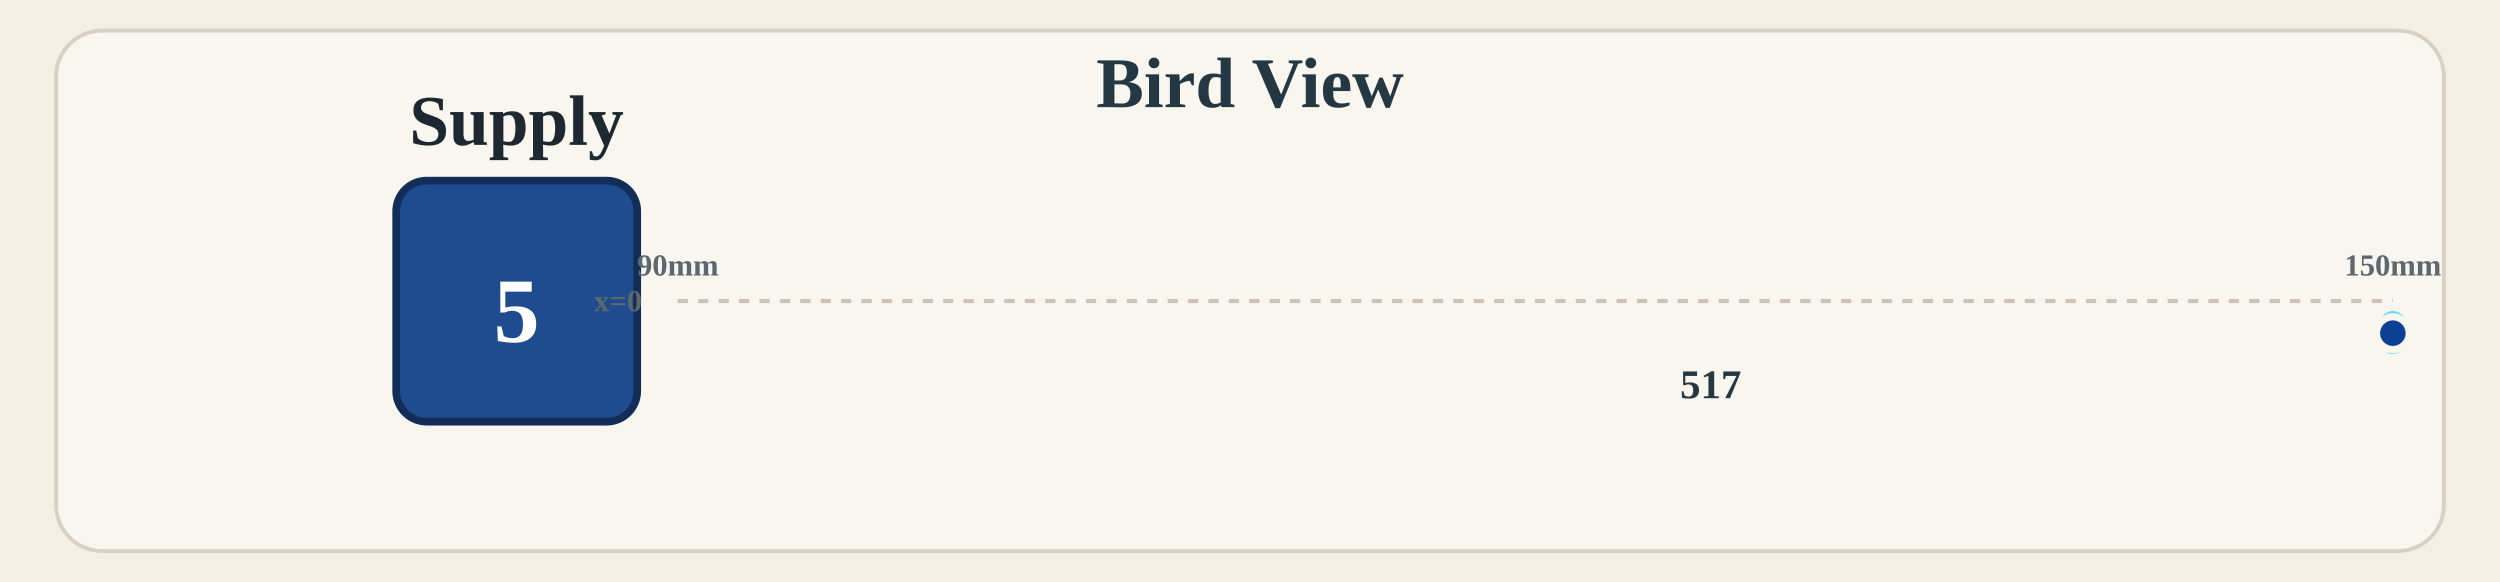
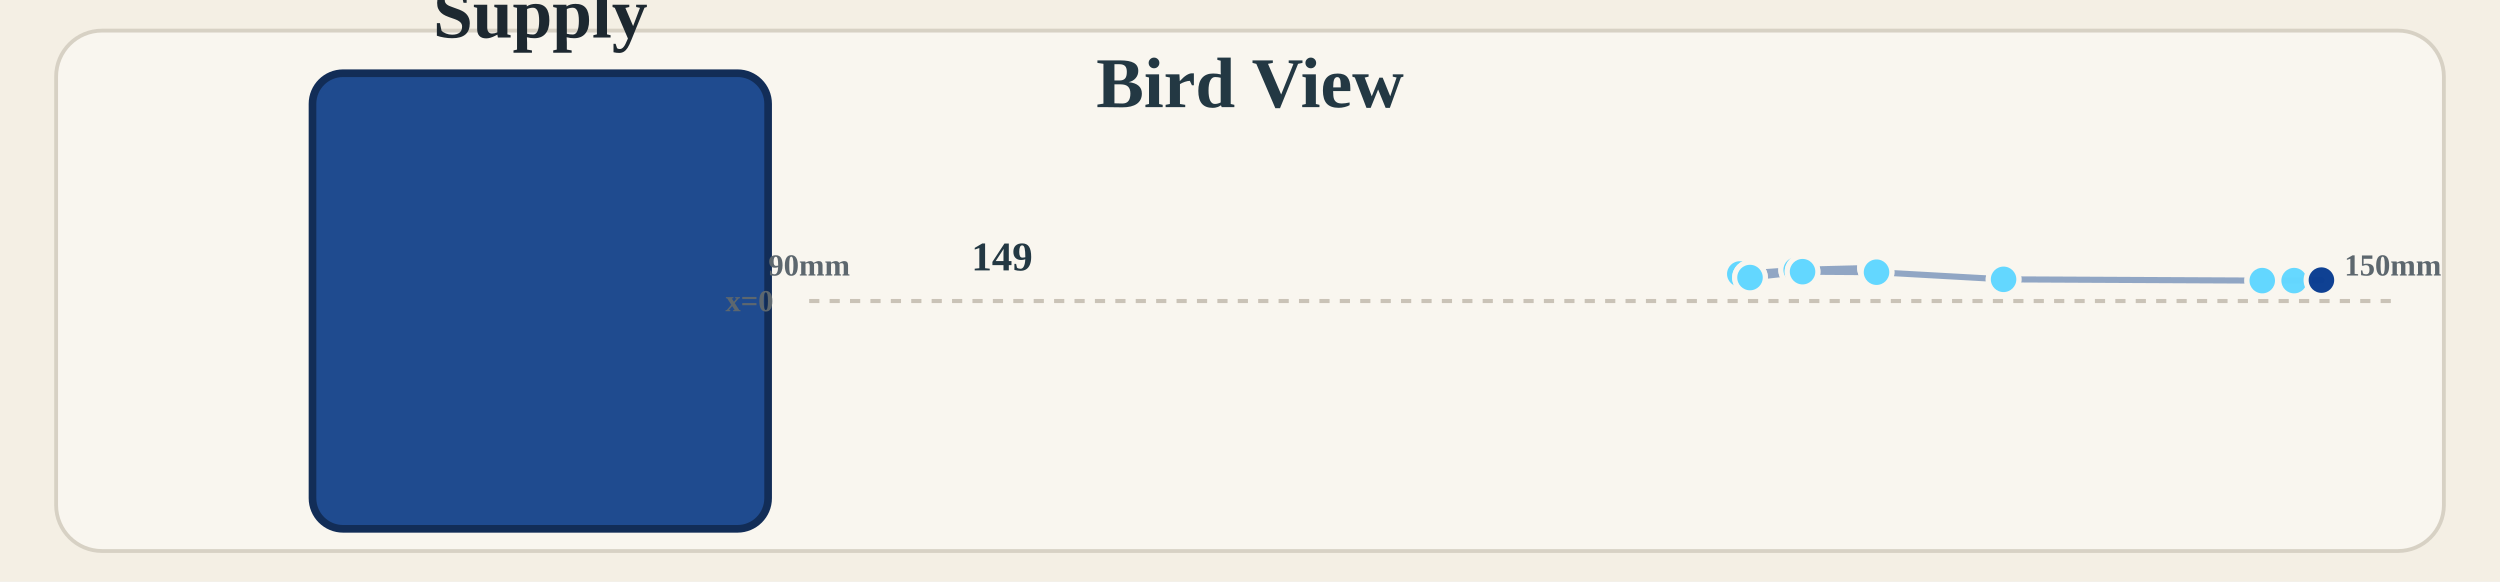
<svg xmlns="http://www.w3.org/2000/svg" width="980" height="228" viewBox="0 0 980 228">
  <rect width="100%" height="100%" fill="#f4efe4" />
  <rect x="22" y="12" width="936" height="204" rx="18" fill="#f9f6ef" stroke="#d7d1c4" stroke-width="1.5" />
  <text x="490.0" y="42.0" text-anchor="middle" font-size="28" font-weight="900" fill="#233843">Bird View</text>
-   <rect x="155.3" y="70.8" width="94.5" height="94.5" fill="#1f4b8f" stroke="#122d57" stroke-width="3" rx="12.0" />
-   <text x="202.5" y="56.8" text-anchor="middle" font-size="28" font-weight="600" fill="#1d2830">Supply</text>
-   <text x="202.5" y="134.0" text-anchor="middle" font-size="36.0" font-weight="700" fill="#ffffff">5</text>
-   <line x1="265.7" y1="118.0" x2="938.0" y2="118.0" stroke="#b7aea0" stroke-width="1.6" stroke-dasharray="4 4" opacity="0.7" />
-   <text x="265.7" y="108.0" text-anchor="middle" font-size="12" font-weight="600" fill="#5d676e">90mm</text>
+   <rect x="122.5" y="28.7" width="178.6" height="178.6" fill="#1f4b8f" stroke="#122d57" stroke-width="3" rx="12.0" />
+   <text x="211.8" y="14.7" text-anchor="middle" font-size="28" font-weight="600" fill="#1d2830">Supply</text>
+   <line x1="317.2" y1="118.0" x2="938.0" y2="118.0" stroke="#b7aea0" stroke-width="1.6" stroke-dasharray="4 4" opacity="0.7" />
+   <text x="317.2" y="108.0" text-anchor="middle" font-size="12" font-weight="600" fill="#5d676e">90mm</text>
  <text x="938.0" y="108.0" text-anchor="middle" font-size="12" font-weight="600" fill="#5d676e">150mm</text>
-   <text x="251.7" y="122.0" text-anchor="end" font-size="12" font-weight="700" fill="#5d676e">x=0</text>
-   <circle class="step-history-dot" data-trend="unknown" cx="938.0" cy="132.8" r="6.0" fill="#63d7ff" fill-opacity="0.98" stroke="#f9f6ef" stroke-width="2" />
-   <circle class="step-history-dot" data-trend="further" cx="938.0" cy="133.8" r="6.0" fill="#63d7ff" fill-opacity="0.98" stroke="#f9f6ef" stroke-width="2" />
-   <circle class="step-history-dot" data-trend="closer" cx="938.0" cy="129.7" r="6.0" fill="#63d7ff" fill-opacity="0.98" stroke="#f9f6ef" stroke-width="2" />
-   <circle class="step-history-dot" data-trend="closer" cx="938.0" cy="128.4" r="6.0" fill="#63d7ff" fill-opacity="0.98" stroke="#f9f6ef" stroke-width="2" />
-   <circle class="step-history-dot" data-trend="further" cx="938.0" cy="131.1" r="6.0" fill="#63d7ff" fill-opacity="0.98" stroke="#f9f6ef" stroke-width="2" />
-   <circle class="step-history-dot" data-trend="closer" cx="938.0" cy="130.4" r="6.0" fill="#63d7ff" fill-opacity="0.98" stroke="#f9f6ef" stroke-width="2" />
-   <circle class="step-history-dot" data-trend="further" cx="938.0" cy="131.0" r="6.0" fill="#63d7ff" fill-opacity="0.98" stroke="#f9f6ef" stroke-width="2" />
-   <circle class="step-history-dot" data-trend="closer" cx="938.0" cy="129.6" r="6.0" fill="#63d7ff" fill-opacity="0.98" stroke="#f9f6ef" stroke-width="2" />
-   <circle class="step-history-dot" data-trend="closer" cx="938.0" cy="128.3" r="6.0" fill="#63d7ff" fill-opacity="0.98" stroke="#f9f6ef" stroke-width="2" />
-   <circle class="step-history-dot" data-trend="further" cx="938.0" cy="128.9" r="6.0" fill="#63d7ff" fill-opacity="0.98" stroke="#f9f6ef" stroke-width="2" />
-   <circle class="step-history-dot" data-trend="closer" cx="938.0" cy="126.3" r="6.0" fill="#63d7ff" fill-opacity="0.98" stroke="#f9f6ef" stroke-width="2" />
-   <circle class="step-history-dot" data-trend="closer" cx="938.0" cy="125.4" r="6.0" fill="#63d7ff" fill-opacity="0.98" stroke="#f9f6ef" stroke-width="2" />
-   <circle class="step-history-dot" data-trend="further" cx="938.0" cy="128.5" r="6.0" fill="#63d7ff" fill-opacity="0.98" stroke="#f9f6ef" stroke-width="2" />
-   <circle class="step-history-dot" data-trend="closer" cx="938.0" cy="126.9" r="6.0" fill="#63d7ff" fill-opacity="0.98" stroke="#f9f6ef" stroke-width="2" />
-   <circle class="step-history-dot" data-trend="further" cx="938.0" cy="131.1" r="6.0" fill="#63d7ff" fill-opacity="0.98" stroke="#f9f6ef" stroke-width="2" />
-   <circle class="step-history-dot" data-trend="closer" cx="938.0" cy="129.8" r="6.0" fill="#63d7ff" fill-opacity="0.98" stroke="#f9f6ef" stroke-width="2" />
-   <circle class="step-history-dot" data-trend="further" cx="938.0" cy="131.5" r="6.0" fill="#63d7ff" fill-opacity="0.98" stroke="#f9f6ef" stroke-width="2" />
-   <circle class="step-history-dot" data-trend="closer" cx="938.0" cy="130.6" r="6.0" fill="#0b3d91" fill-opacity="0.98" stroke="#f9f6ef" stroke-width="2" />
-   <text x="670.6" y="156.1" text-anchor="middle" font-size="16" font-weight="600" fill="#233843" stroke="#f9f6ef" stroke-width="2" paint-order="stroke">517</text>
+   <text x="303.2" y="122.0" text-anchor="end" font-size="12" font-weight="700" fill="#5d676e">x=0</text>
+   <polyline class="step-history-path" points="735.0,105.0 735.0,105.0 704.1,105.8 704.1,105.8 682.0,107.4 682.0,107.4 686.0,108.8 686.0,108.8 706.6,106.5 706.6,106.5 735.6,106.7 735.6,106.7 785.4,109.5 785.4,109.5 886.8,110.0 886.8,110.0 899.3,110.0 910.0,109.8" fill="none" stroke="#7a95bb" stroke-width="2.4" stroke-linecap="round" stroke-linejoin="round" opacity="0.82" />
+   <circle class="step-history-dot" data-trend="unknown" cx="735.0" cy="105.0" r="6.0" fill="#63d7ff" fill-opacity="0.98" stroke="#f9f6ef" stroke-width="2" />
+   <circle class="step-history-dot" data-trend="neutral" cx="735.0" cy="105.0" r="6.0" fill="#63d7ff" fill-opacity="0.98" stroke="#f9f6ef" stroke-width="2" />
+   <circle class="step-history-dot" data-trend="closer" cx="704.1" cy="105.8" r="6.0" fill="#63d7ff" fill-opacity="0.98" stroke="#f9f6ef" stroke-width="2" />
+   <circle class="step-history-dot" data-trend="neutral" cx="704.1" cy="105.8" r="6.0" fill="#63d7ff" fill-opacity="0.98" stroke="#f9f6ef" stroke-width="2" />
+   <circle class="step-history-dot" data-trend="closer" cx="682.0" cy="107.4" r="6.0" fill="#63d7ff" fill-opacity="0.98" stroke="#f9f6ef" stroke-width="2" />
+   <circle class="step-history-dot" data-trend="neutral" cx="682.0" cy="107.4" r="6.0" fill="#63d7ff" fill-opacity="0.98" stroke="#f9f6ef" stroke-width="2" />
+   <circle class="step-history-dot" data-trend="neutral" cx="686.0" cy="108.8" r="6.0" fill="#63d7ff" fill-opacity="0.98" stroke="#f9f6ef" stroke-width="2" />
+   <circle class="step-history-dot" data-trend="neutral" cx="686.0" cy="108.8" r="6.0" fill="#63d7ff" fill-opacity="0.98" stroke="#f9f6ef" stroke-width="2" />
+   <circle class="step-history-dot" data-trend="further" cx="706.6" cy="106.5" r="6.0" fill="#63d7ff" fill-opacity="0.98" stroke="#f9f6ef" stroke-width="2" />
+   <circle class="step-history-dot" data-trend="neutral" cx="706.6" cy="106.5" r="6.0" fill="#63d7ff" fill-opacity="0.98" stroke="#f9f6ef" stroke-width="2" />
+   <circle class="step-history-dot" data-trend="further" cx="735.6" cy="106.7" r="6.0" fill="#63d7ff" fill-opacity="0.98" stroke="#f9f6ef" stroke-width="2" />
+   <circle class="step-history-dot" data-trend="neutral" cx="735.6" cy="106.7" r="6.0" fill="#63d7ff" fill-opacity="0.98" stroke="#f9f6ef" stroke-width="2" />
+   <circle class="step-history-dot" data-trend="further" cx="785.4" cy="109.5" r="6.0" fill="#63d7ff" fill-opacity="0.98" stroke="#f9f6ef" stroke-width="2" />
+   <circle class="step-history-dot" data-trend="neutral" cx="785.4" cy="109.5" r="6.0" fill="#63d7ff" fill-opacity="0.98" stroke="#f9f6ef" stroke-width="2" />
+   <circle class="step-history-dot" data-trend="further" cx="886.8" cy="110.0" r="6.0" fill="#63d7ff" fill-opacity="0.98" stroke="#f9f6ef" stroke-width="2" />
+   <circle class="step-history-dot" data-trend="neutral" cx="886.8" cy="110.0" r="6.0" fill="#63d7ff" fill-opacity="0.98" stroke="#f9f6ef" stroke-width="2" />
+   <circle class="step-history-dot" data-trend="further" cx="899.3" cy="110.0" r="6.0" fill="#63d7ff" fill-opacity="0.98" stroke="#f9f6ef" stroke-width="2" />
+   <circle class="step-history-dot" data-trend="further" cx="910.0" cy="109.8" r="6.0" fill="#0b3d91" fill-opacity="0.98" stroke="#f9f6ef" stroke-width="2" />
+   <text x="392.8" y="106.0" text-anchor="middle" font-size="16" font-weight="600" fill="#233843" stroke="#f9f6ef" stroke-width="2" paint-order="stroke">149</text>
</svg>
